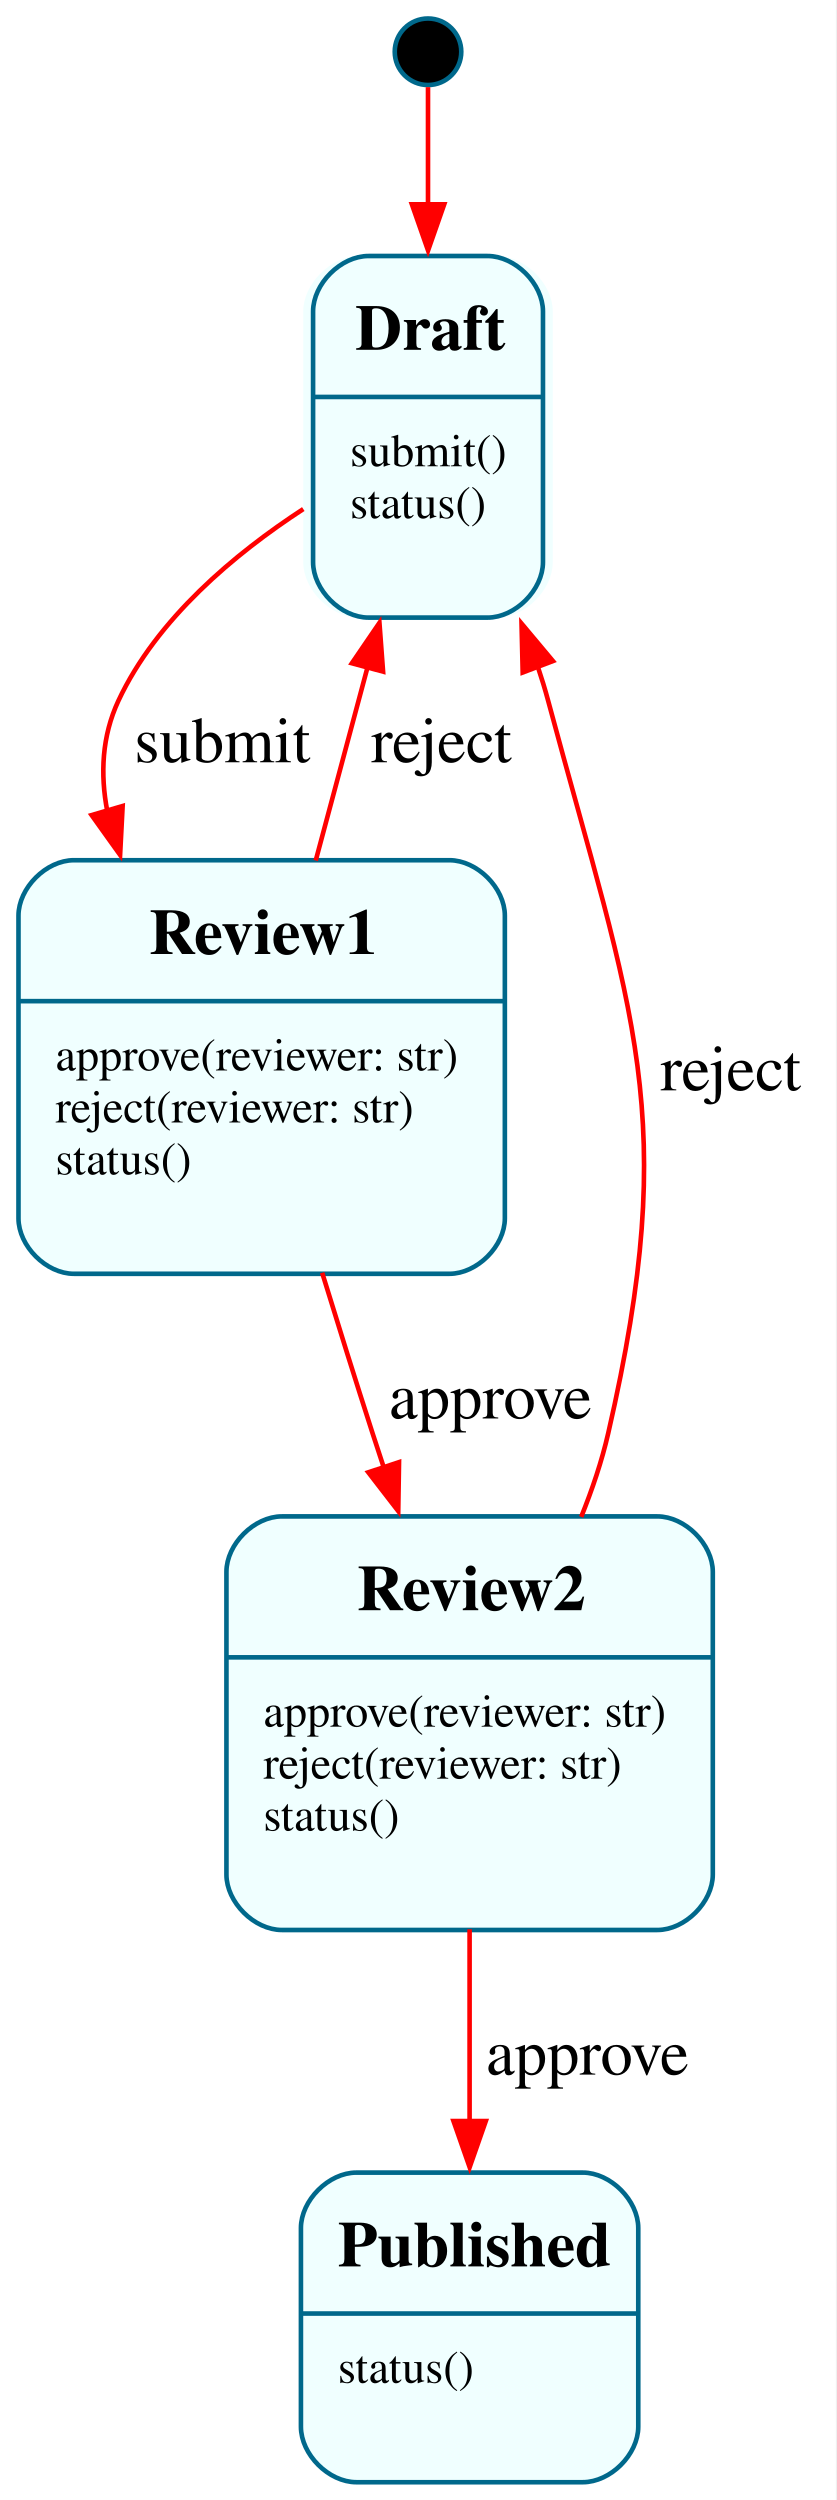
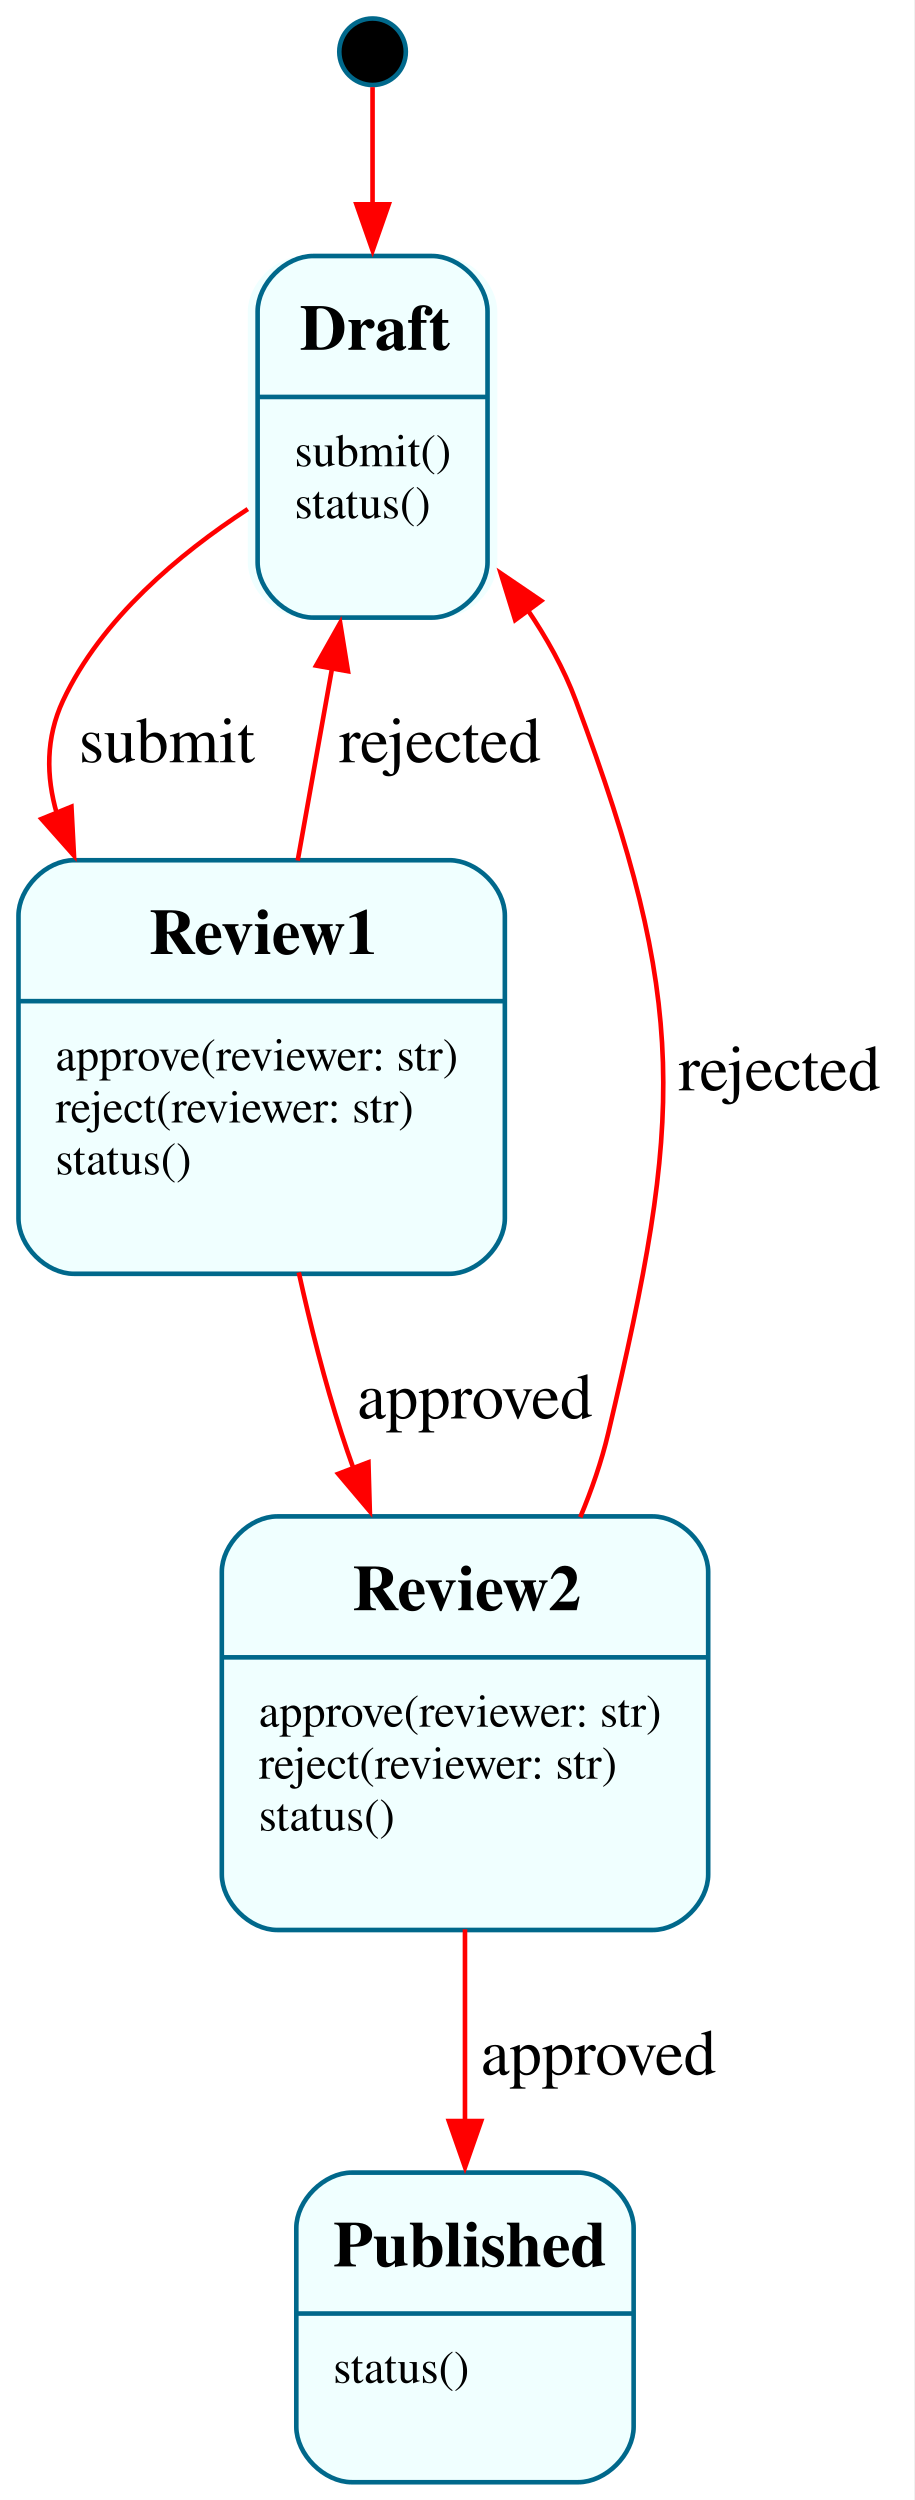
- <svg xmlns="http://www.w3.org/2000/svg" width="181pt" height="541pt" viewBox="0.00 0.00 181.00 541.00">
+ <svg xmlns="http://www.w3.org/2000/svg" width="198pt" height="541pt" viewBox="0.00 0.00 198.00 541.00">
  <g id="graph0" class="graph" transform="scale(1 1) rotate(0) translate(4 537.15)">
-     <polygon fill="white" stroke="none" points="-4,4 -4,-537.15 176.88,-537.15 176.88,4 -4,4" />
+     <polygon fill="white" stroke="none" points="-4,4 -4,-537.15 193.79,-537.15 193.79,4 -4,4" />
    <g id="node1" class="node">
-       <ellipse fill="black" stroke="#00688b" cx="88.62" cy="-525.95" rx="7.2" ry="7.2" />
+       <ellipse fill="black" stroke="#00688b" cx="76.62" cy="-525.95" rx="7.2" ry="7.2" />
    </g>
    <g id="node2" class="node">
-       <path fill="azure" stroke="none" d="M103.62,-481.75C103.62,-481.75 73.62,-481.75 73.62,-481.75 67.62,-481.75 61.62,-475.75 61.62,-469.75 61.62,-469.75 61.62,-415.5 61.62,-415.5 61.62,-409.5 67.62,-403.5 73.62,-403.5 73.62,-403.5 103.62,-403.5 103.62,-403.5 109.62,-403.5 115.62,-409.5 115.62,-415.5 115.62,-415.5 115.62,-469.75 115.62,-469.75 115.62,-475.75 109.62,-481.75 103.62,-481.75" />
-       <text xml:space="preserve" text-anchor="start" x="72.88" y="-461.45" font-family="Times,serif" font-weight="bold" font-size="14.00">Draft</text>
-       <text xml:space="preserve" text-anchor="start" x="71.75" y="-436.25" font-family="Times,serif" font-size="10.00">submit()</text>
-       <text xml:space="preserve" text-anchor="start" x="71.75" y="-425" font-family="Times,serif" font-size="10.00">status()</text>
-       <text xml:space="preserve" text-anchor="start" x="75.12" y="-413.75" font-family="Times,serif" font-size="10.00">            </text>
-       <polygon fill="#00688b" stroke="#00688b" points="63.75,-451.25 63.75,-451.25 113.5,-451.25 113.5,-451.25 63.75,-451.25" />
-       <path fill="none" stroke="#00688b" d="M75.75,-403.5C75.75,-403.5 101.5,-403.5 101.5,-403.5 107.5,-403.5 113.5,-409.5 113.5,-415.5 113.5,-415.5 113.5,-469.75 113.5,-469.75 113.5,-475.75 107.5,-481.75 101.5,-481.75 101.5,-481.75 75.75,-481.75 75.75,-481.75 69.75,-481.75 63.75,-475.75 63.75,-469.75 63.75,-469.75 63.75,-415.5 63.75,-415.5 63.75,-409.5 69.75,-403.5 75.75,-403.5" />
+       <path fill="azure" stroke="none" d="M91.62,-481.75C91.62,-481.75 61.62,-481.75 61.62,-481.75 55.62,-481.75 49.62,-475.75 49.62,-469.75 49.62,-469.75 49.62,-415.5 49.62,-415.5 49.62,-409.5 55.62,-403.5 61.62,-403.5 61.62,-403.5 91.62,-403.5 91.62,-403.5 97.62,-403.5 103.62,-409.5 103.62,-415.5 103.62,-415.5 103.62,-469.75 103.62,-469.75 103.62,-475.75 97.62,-481.75 91.62,-481.75" />
+       <text xml:space="preserve" text-anchor="start" x="60.88" y="-461.45" font-family="Times,serif" font-weight="bold" font-size="14.00">Draft</text>
+       <text xml:space="preserve" text-anchor="start" x="59.75" y="-436.25" font-family="Times,serif" font-size="10.00">submit()</text>
+       <text xml:space="preserve" text-anchor="start" x="59.75" y="-425" font-family="Times,serif" font-size="10.00">status()</text>
+       <text xml:space="preserve" text-anchor="start" x="63.12" y="-413.75" font-family="Times,serif" font-size="10.00">            </text>
+       <polygon fill="#00688b" stroke="#00688b" points="51.75,-451.25 51.75,-451.25 101.5,-451.25 101.5,-451.25 51.75,-451.25" />
+       <path fill="none" stroke="#00688b" d="M63.75,-403.5C63.75,-403.5 89.5,-403.5 89.5,-403.5 95.5,-403.5 101.5,-409.5 101.5,-415.5 101.5,-415.5 101.5,-469.75 101.5,-469.75 101.5,-475.75 95.5,-481.75 89.5,-481.75 89.5,-481.75 63.75,-481.75 63.75,-481.75 57.75,-481.75 51.75,-475.75 51.75,-469.75 51.75,-469.75 51.75,-415.5 51.75,-415.5 51.75,-409.5 57.75,-403.5 63.75,-403.5" />
    </g>
    <g id="edge1" class="edge">
-       <path fill="none" stroke="red" d="M88.62,-518.29C88.62,-512.28 88.62,-502.82 88.62,-492.63" />
-       <polygon fill="red" stroke="red" points="92.13,-492.94 88.63,-482.94 85.13,-492.94 92.13,-492.94" />
+       <path fill="none" stroke="red" d="M76.62,-518.29C76.62,-512.28 76.62,-502.82 76.62,-492.63" />
+       <polygon fill="red" stroke="red" points="80.13,-492.94 76.63,-482.94 73.13,-492.94 80.13,-492.94" />
    </g>
    <g id="node3" class="node">
      <path fill="azure" stroke="none" d="M93.25,-351C93.25,-351 12,-351 12,-351 6,-351 0,-345 0,-339 0,-339 0,-273.5 0,-273.5 0,-267.5 6,-261.5 12,-261.5 12,-261.5 93.25,-261.5 93.25,-261.5 99.25,-261.5 105.25,-267.5 105.25,-273.5 105.25,-273.5 105.25,-339 105.25,-339 105.25,-345 99.25,-351 93.25,-351" />
      <text xml:space="preserve" text-anchor="start" x="28.25" y="-330.7" font-family="Times,serif" font-weight="bold" font-size="14.00">Review1</text>
      <text xml:space="preserve" text-anchor="start" x="8" y="-305.5" font-family="Times,serif" font-size="10.00">approve(reviewer: str)</text>
      <text xml:space="preserve" text-anchor="start" x="8" y="-294.25" font-family="Times,serif" font-size="10.00">reject(reviewer: str)</text>
      <text xml:space="preserve" text-anchor="start" x="8" y="-283" font-family="Times,serif" font-size="10.00">status()</text>
      <text xml:space="preserve" text-anchor="start" x="39.12" y="-271.75" font-family="Times,serif" font-size="10.00">            </text>
      <polygon fill="#00688b" stroke="#00688b" points="0,-320.5 0,-320.5 105.25,-320.5 105.25,-320.5 0,-320.5" />
      <path fill="none" stroke="#00688b" d="M12,-261.5C12,-261.5 93.25,-261.5 93.25,-261.5 99.25,-261.5 105.25,-267.5 105.25,-273.5 105.25,-273.5 105.25,-339 105.25,-339 105.25,-345 99.25,-351 93.25,-351 93.25,-351 12,-351 12,-351 6,-351 0,-345 0,-339 0,-339 0,-273.5 0,-273.5 0,-267.5 6,-261.5 12,-261.5" />
    </g>
    <g id="edge2" class="edge">
-       <path fill="none" stroke="red" d="M61.63,-426.99C46.85,-417.35 29.9,-403.24 21.62,-385.5 18.06,-377.85 17.67,-369.67 19.22,-361.59" />
-       <polygon fill="red" stroke="red" points="22.54,-362.73 21.99,-352.14 15.82,-360.76 22.54,-362.73" />
-       <text xml:space="preserve" text-anchor="middle" x="44.12" y="-372.2" font-family="Times,serif" font-size="14.00"> submit </text>
+       <path fill="none" stroke="red" d="M49.63,-426.99C34.85,-417.35 17.9,-403.24 9.62,-385.5 5.89,-377.49 5.95,-369.17 8.3,-361.07" />
+       <polygon fill="red" stroke="red" points="11.46,-362.58 12.01,-352 4.98,-359.93 11.46,-362.58" />
+       <text xml:space="preserve" text-anchor="middle" x="32.12" y="-372.2" font-family="Times,serif" font-size="14.00"> submit </text>
    </g>
    <g id="edge4" class="edge">
-       <path fill="none" stroke="red" d="M64.32,-350.92C67.93,-364.39 71.93,-379.3 75.62,-393.08" />
-       <polygon fill="red" stroke="red" points="72.14,-393.62 78.11,-402.37 78.9,-391.81 72.14,-393.62" />
-       <text xml:space="preserve" text-anchor="middle" x="91.53" y="-372.2" font-family="Times,serif" font-size="14.00"> reject </text>
+       <path fill="none" stroke="red" d="M60.42,-350.92C62.81,-364.26 65.44,-379.01 67.88,-392.67" />
+       <polygon fill="red" stroke="red" points="64.41,-393.12 69.61,-402.35 71.3,-391.89 64.41,-393.12" />
+       <text xml:space="preserve" text-anchor="middle" x="91.19" y="-372.2" font-family="Times,serif" font-size="14.00"> rejected </text>
    </g>
    <g id="node4" class="node">
-       <path fill="azure" stroke="none" d="M138.25,-209C138.25,-209 57,-209 57,-209 51,-209 45,-203 45,-197 45,-197 45,-131.5 45,-131.5 45,-125.5 51,-119.5 57,-119.5 57,-119.5 138.25,-119.5 138.25,-119.5 144.25,-119.5 150.25,-125.5 150.25,-131.5 150.25,-131.5 150.25,-197 150.25,-197 150.25,-203 144.25,-209 138.25,-209" />
-       <text xml:space="preserve" text-anchor="start" x="73.25" y="-188.7" font-family="Times,serif" font-weight="bold" font-size="14.00">Review2</text>
-       <text xml:space="preserve" text-anchor="start" x="53" y="-163.5" font-family="Times,serif" font-size="10.00">approve(reviewer: str)</text>
-       <text xml:space="preserve" text-anchor="start" x="53" y="-152.25" font-family="Times,serif" font-size="10.00">reject(reviewer: str)</text>
-       <text xml:space="preserve" text-anchor="start" x="53" y="-141" font-family="Times,serif" font-size="10.00">status()</text>
-       <text xml:space="preserve" text-anchor="start" x="84.12" y="-129.75" font-family="Times,serif" font-size="10.00">            </text>
-       <polygon fill="#00688b" stroke="#00688b" points="45,-178.5 45,-178.5 150.25,-178.5 150.25,-178.5 45,-178.5" />
-       <path fill="none" stroke="#00688b" d="M57,-119.5C57,-119.5 138.25,-119.5 138.25,-119.5 144.25,-119.5 150.25,-125.5 150.25,-131.5 150.25,-131.5 150.25,-197 150.25,-197 150.25,-203 144.25,-209 138.25,-209 138.25,-209 57,-209 57,-209 51,-209 45,-203 45,-197 45,-197 45,-131.5 45,-131.5 45,-125.5 51,-119.5 57,-119.5" />
+       <path fill="azure" stroke="none" d="M137.25,-209C137.25,-209 56,-209 56,-209 50,-209 44,-203 44,-197 44,-197 44,-131.5 44,-131.5 44,-125.5 50,-119.5 56,-119.5 56,-119.5 137.25,-119.5 137.25,-119.5 143.25,-119.5 149.25,-125.5 149.25,-131.5 149.25,-131.5 149.25,-197 149.25,-197 149.25,-203 143.25,-209 137.25,-209" />
+       <text xml:space="preserve" text-anchor="start" x="72.25" y="-188.7" font-family="Times,serif" font-weight="bold" font-size="14.00">Review2</text>
+       <text xml:space="preserve" text-anchor="start" x="52" y="-163.5" font-family="Times,serif" font-size="10.00">approve(reviewer: str)</text>
+       <text xml:space="preserve" text-anchor="start" x="52" y="-152.25" font-family="Times,serif" font-size="10.00">reject(reviewer: str)</text>
+       <text xml:space="preserve" text-anchor="start" x="52" y="-141" font-family="Times,serif" font-size="10.00">status()</text>
+       <text xml:space="preserve" text-anchor="start" x="83.12" y="-129.75" font-family="Times,serif" font-size="10.00">            </text>
+       <polygon fill="#00688b" stroke="#00688b" points="44,-178.5 44,-178.5 149.25,-178.5 149.25,-178.5 44,-178.5" />
+       <path fill="none" stroke="#00688b" d="M56,-119.5C56,-119.5 137.25,-119.5 137.25,-119.5 143.25,-119.5 149.25,-125.5 149.25,-131.5 149.25,-131.5 149.25,-197 149.25,-197 149.25,-203 143.25,-209 137.25,-209 137.25,-209 56,-209 56,-209 50,-209 44,-203 44,-197 44,-197 44,-131.5 44,-131.5 44,-125.5 50,-119.5 56,-119.5" />
    </g>
    <g id="edge3" class="edge">
-       <path fill="none" stroke="red" d="M65.72,-261.72C69.2,-250.39 73,-238.22 76.62,-227 77.43,-224.5 78.27,-221.95 79.12,-219.37" />
-       <polygon fill="red" stroke="red" points="82.35,-220.74 82.18,-210.15 75.7,-218.54 82.35,-220.74" />
-       <text xml:space="preserve" text-anchor="middle" x="102.12" y="-230.2" font-family="Times,serif" font-size="14.00"> approve </text>
+       <path fill="none" stroke="red" d="M60.65,-261.8C63.18,-250.36 66.28,-238.12 69.88,-227 70.69,-224.47 71.58,-221.9 72.51,-219.31" />
+       <polygon fill="red" stroke="red" points="75.73,-220.71 76.03,-210.12 69.19,-218.21 75.73,-220.71" />
+       <text xml:space="preserve" text-anchor="middle" x="98.75" y="-230.2" font-family="Times,serif" font-size="14.00"> approved </text>
    </g>
    <g id="edge6" class="edge">
-       <path fill="none" stroke="red" d="M121.77,-208.89C124.17,-214.83 126.24,-220.96 127.62,-227 143.47,-295.88 132.97,-317.24 114.62,-385.5 113.97,-387.94 113.21,-390.41 112.38,-392.88" />
-       <polygon fill="red" stroke="red" points="109.11,-391.62 108.86,-402.22 115.66,-394.1 109.11,-391.62" />
-       <text xml:space="preserve" text-anchor="middle" x="154.13" y="-301.2" font-family="Times,serif" font-size="14.00"> reject </text>
+       <path fill="none" stroke="red" d="M121.57,-208.83C124.05,-214.78 126.19,-220.93 127.62,-227 143.88,-295.61 145.27,-319.43 120.62,-385.5 118.04,-392.44 114.26,-399.19 109.98,-405.48" />
+       <polygon fill="red" stroke="red" points="107.48,-402.98 104.35,-413.1 113.11,-407.14 107.48,-402.98" />
+       <text xml:space="preserve" text-anchor="middle" x="164.66" y="-301.2" font-family="Times,serif" font-size="14.00"> rejected </text>
    </g>
    <g id="node5" class="node">
-       <path fill="azure" stroke="none" d="M122.12,-67C122.12,-67 73.12,-67 73.12,-67 67.12,-67 61.12,-61 61.12,-55 61.12,-55 61.12,-12 61.12,-12 61.12,-6 67.12,0 73.12,0 73.12,0 122.12,0 122.12,0 128.12,0 134.12,-6 134.12,-12 134.12,-12 134.12,-55 134.12,-55 134.12,-61 128.12,-67 122.12,-67" />
-       <text xml:space="preserve" text-anchor="start" x="69.12" y="-46.7" font-family="Times,serif" font-weight="bold" font-size="14.00">Published</text>
-       <text xml:space="preserve" text-anchor="start" x="69.12" y="-21.5" font-family="Times,serif" font-size="10.00">status()</text>
-       <text xml:space="preserve" text-anchor="start" x="70.25" y="-10.25" font-family="Times,serif" font-size="10.00">            </text>
-       <polygon fill="#00688b" stroke="#00688b" points="61.12,-36.5 61.12,-36.5 134.12,-36.5 134.12,-36.5 61.12,-36.5" />
-       <path fill="none" stroke="#00688b" d="M73.12,0C73.12,0 122.12,0 122.12,0 128.12,0 134.12,-6 134.12,-12 134.12,-12 134.12,-55 134.12,-55 134.12,-61 128.12,-67 122.12,-67 122.12,-67 73.12,-67 73.12,-67 67.12,-67 61.12,-61 61.12,-55 61.12,-55 61.12,-12 61.12,-12 61.12,-6 67.12,0 73.12,0" />
+       <path fill="azure" stroke="none" d="M121.12,-67C121.12,-67 72.12,-67 72.12,-67 66.12,-67 60.12,-61 60.12,-55 60.12,-55 60.12,-12 60.12,-12 60.12,-6 66.12,0 72.12,0 72.12,0 121.12,0 121.12,0 127.12,0 133.12,-6 133.12,-12 133.12,-12 133.12,-55 133.12,-55 133.12,-61 127.12,-67 121.12,-67" />
+       <text xml:space="preserve" text-anchor="start" x="68.12" y="-46.7" font-family="Times,serif" font-weight="bold" font-size="14.00">Published</text>
+       <text xml:space="preserve" text-anchor="start" x="68.12" y="-21.5" font-family="Times,serif" font-size="10.00">status()</text>
+       <text xml:space="preserve" text-anchor="start" x="69.25" y="-10.25" font-family="Times,serif" font-size="10.00">            </text>
+       <polygon fill="#00688b" stroke="#00688b" points="60.12,-36.5 60.12,-36.5 133.12,-36.5 133.12,-36.5 60.12,-36.5" />
+       <path fill="none" stroke="#00688b" d="M72.12,0C72.12,0 121.12,0 121.12,0 127.12,0 133.12,-6 133.12,-12 133.12,-12 133.12,-55 133.12,-55 133.12,-61 127.12,-67 121.12,-67 121.12,-67 72.12,-67 72.12,-67 66.12,-67 60.12,-61 60.12,-55 60.12,-55 60.12,-12 60.12,-12 60.12,-6 66.12,0 72.12,0" />
    </g>
    <g id="edge5" class="edge">
-       <path fill="none" stroke="red" d="M97.62,-119.66C97.62,-106.23 97.62,-91.45 97.62,-78.03" />
-       <polygon fill="red" stroke="red" points="101.13,-78.16 97.63,-68.16 94.13,-78.16 101.13,-78.16" />
-       <text xml:space="preserve" text-anchor="middle" x="123.12" y="-88.2" font-family="Times,serif" font-size="14.00"> approve </text>
+       <path fill="none" stroke="red" d="M96.62,-119.66C96.62,-106.23 96.62,-91.45 96.62,-78.03" />
+       <polygon fill="red" stroke="red" points="100.13,-78.16 96.63,-68.16 93.13,-78.16 100.13,-78.16" />
+       <text xml:space="preserve" text-anchor="middle" x="125.5" y="-88.2" font-family="Times,serif" font-size="14.00"> approved </text>
    </g>
  </g>
</svg>
